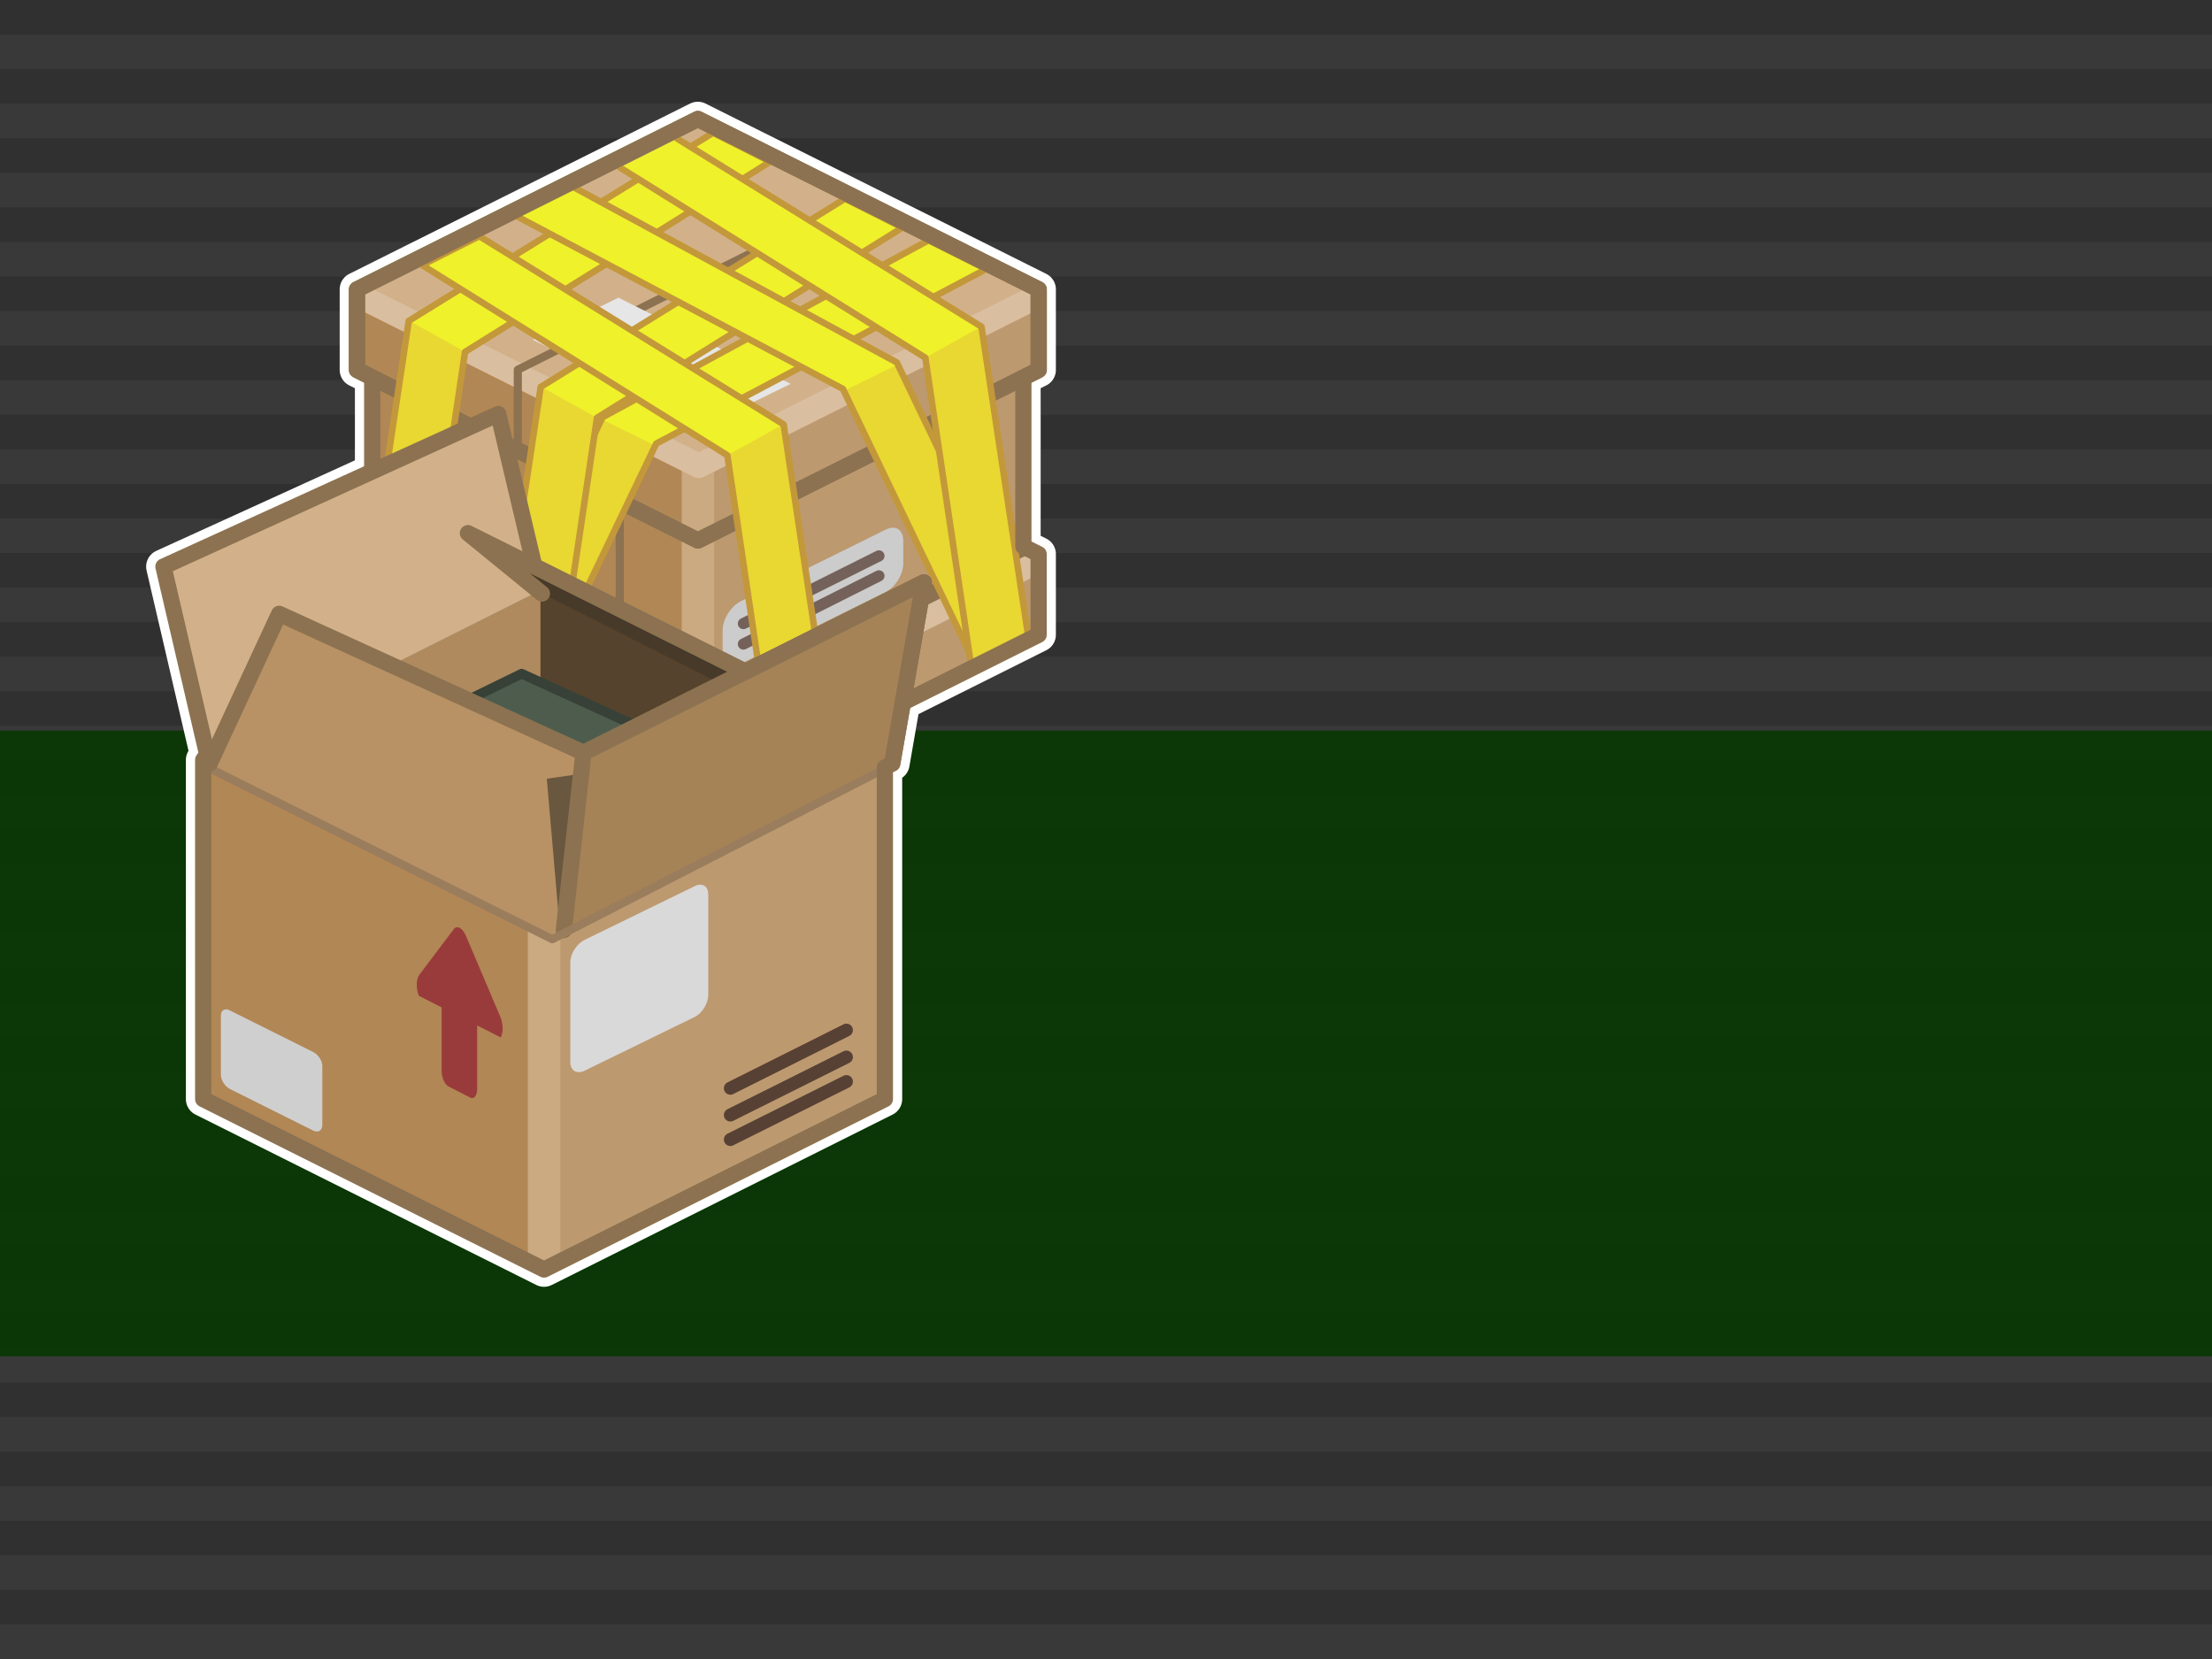
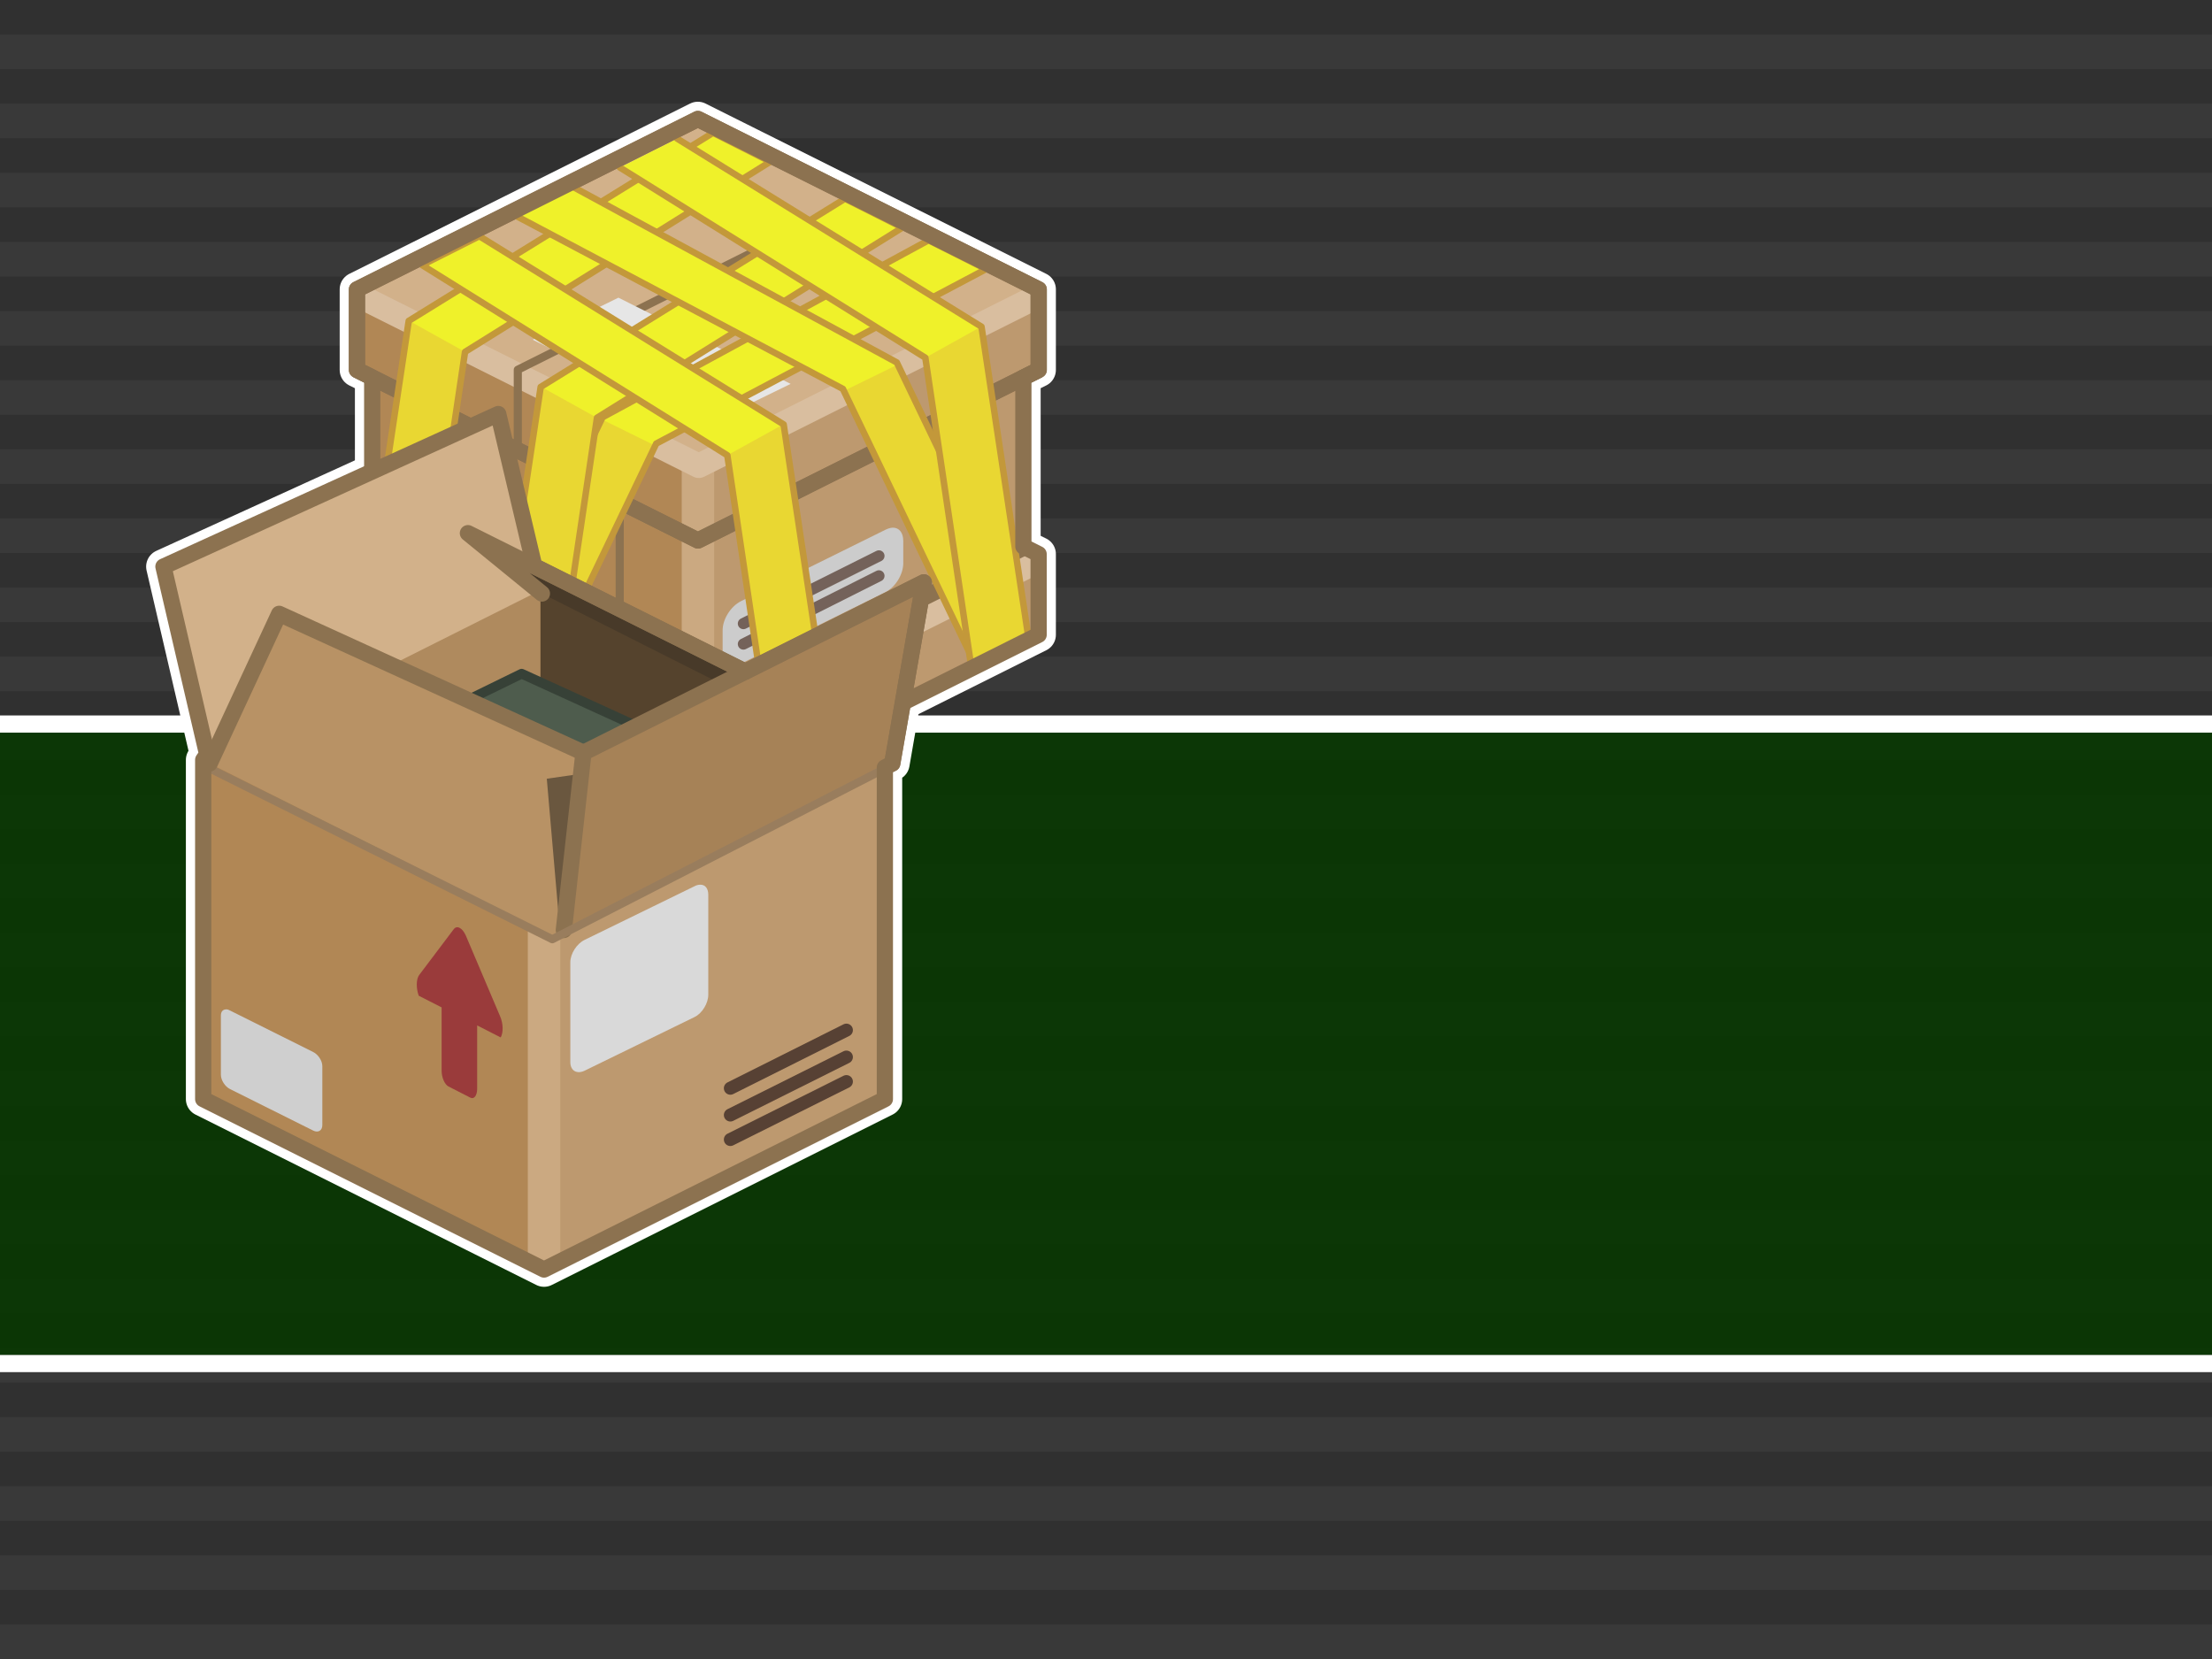
<svg xmlns="http://www.w3.org/2000/svg" version="1.0" width="100%" height="100%" viewBox="0 0 640 480" id="svg2">
  <defs id="defs4" />
  <g style="opacity:0.8" id="splashbg">
    <rect x="0" y="0" width="640" height="480" style="fill:black;fill-opacity:0.95;" />
    <path d="M 0 0 L 0 10 L 640 10 L 640 0 L 0 0 z M 0 20 L 0 30 L 640 30 L 640 20 L 0 20 z M 0 40 L 0 50 L 640 50 L 640 40 L 0 40 z M 0 60 L 0 70 L 640 70 L 640 60 L 0 60 z M 0 80 L 0 90 L 640 90 L 640 80 L 0 80 z M 0 100 L 0 110 L 640 110 L 640 100 L 0 100 z M 0 120 L 0 130 L 640 130 L 640 120 L 0 120 z M 0 140 L 0 150 L 640 150 L 640 140 L 0 140 z M 0 160 L 0 170 L 640 170 L 640 160 L 0 160 z M 0 180 L 0 190 L 640 190 L 640 180 L 0 180 z M 0 200 L 0 210 L 640 210 L 640 200 L 0 200 z M 0 220 L 0 230 L 640 230 L 640 220 L 0 220 z M 0 240 L 0 250 L 640 250 L 640 240 L 0 240 z M 0 260 L 0 270 L 640 270 L 640 260 L 0 260 z M 0 280 L 0 290 L 640 290 L 640 280 L 0 280 z M 0 300 L 0 310 L 640 310 L 640 300 L 0 300 z M 0 320 L 0 330 L 640 330 L 640 320 L 0 320 z M 0 340 L 0 350 L 640 350 L 640 340 L 0 340 z M 0 360 L 0 370 L 640 370 L 640 360 L 0 360 z M 0 380 L 0 390 L 640 390 L 640 380 L 0 380 z M 0 400 L 0 410 L 640 410 L 640 400 L 0 400 z M 0 420 L 0 430 L 640 430 L 640 420 L 0 420 z M 0 440 L 0 450 L 640 450 L 640 440 L 0 440 z M 0 460 L 0 470 L 640 470 L 640 460 L 0 460 z " style="fill:black;" />
  </g>
-   <g transform="translate(-56.24,-52.33)" id="template">
-     <rect width="3" height="3" x="45" y="55" id="r3425" style="fill:#0ccd0a;fill-opacity:1;fill-rule:evenodd;stroke:none;marker:none;visibility:visible;overflow:visible;enable-background:accumulate" />
-   </g>
-   <rect width="712.4" height="181.02" ry="15.38" x="-31.53" y="211.38" id="r2466" style="fill:#073700;fill-opacity:0.9;fill-rule:evenodd;stroke:none;marker:none;visibility:visible;display:inline;overflow:visible;enable-background:accumulate" />
+   <rect width="640" height="5" x="0" y="207" style="fill:#ffffff;" />
+   <rect width="640" height="5" x="0" y="392" style="fill:#ffffff;" />
+   <rect width="640" height="180" x="0" y="212" style="fill:#073700;fill-opacity:0.9;fill-rule:evenodd;stroke:none;marker:none;visibility:visible;display:inline;overflow:visible;enable-background:accumulate" />
  <path d="m 201.906,34.438 -98.625,49.281 0,23.312 4.406,2.188 0,27.188 -60.406,27.531 12.625,54.281 -1.125,1.656 0,98.125 98.625,49.312 98.625,-49.312 0,-95.938 2.156,-1.156 3.062,-17.625 39.25,-19.625 0,-23.344 -4.406,-2.188 0,-48.906 4.406,-2.188 0,-23.312 -98.594,-49.281 z" id="p2406-3" style="color:#000000;fill:none;stroke:#ffffff;stroke-width:10;stroke-linecap:round;stroke-linejoin:round;stroke-miterlimit:4;stroke-opacity:1;stroke-dasharray:none;stroke-dashoffset:0;marker:none;visibility:visible;display:inline;overflow:visible;enable-background:accumulate" />
  <g transform="matrix(4.69594,0,0,4.69594,89.23743,-57.99101)" id="g3865" style="display:inline">
    <g id="g2954">
      <path d="M 24,36.07 2.65,46.82 2.7,51.6 24,62.28 24,36.07 z" id="p2597" style="fill:#b18755;fill-opacity:1;stroke:none" />
      <path d="m 23.96,36.4 0,25.9 21.16,-10.84 0,-4.75 L 23.96,36.4 z" id="p2599" style="fill:#bd996f;fill-opacity:1;stroke:none" />
      <path d="M 3.94,35.15 3.94,46.1 24,56.13 44.05,46.1 l 0,-10.95 -40.11,0 z" id="p2463" style="fill:#b18755;fill-opacity:1;fill-rule:nonzero;stroke:none;marker:none;visibility:visible;display:inline;overflow:visible;enable-background:accumulate" />
      <path d="m 24.05,35.14 -0.12,20.97 0.06,0.03 20.06,-10.03 0,-10.97 -20,0 z" id="p2465" style="fill:#bd996f;fill-opacity:1;fill-rule:nonzero;stroke:none;marker:none;visibility:visible;display:inline;overflow:visible;enable-background:accumulate" />
      <path d="m 23.96,20.09 0,25.9 21.16,-10.85 0,-4.75 -21.16,-10.3 z" id="p2439" style="fill:#bd996f;fill-opacity:1;stroke:none" />
      <path d="M 24,19.75 2.65,30.51 2.7,35.29 24,45.96 24,19.75 z" id="p2437" style="fill:#b18755;fill-opacity:1;stroke:none" />
      <path d="m 24,41.33 0,20.36" id="p2605" style="fill:none;stroke:#cba981;stroke-width:2;stroke-linecap:butt;stroke-linejoin:miter;stroke-miterlimit:4;stroke-opacity:1;stroke-dasharray:none;stroke-dashoffset:0;marker:none;visibility:visible;display:inline;overflow:visible;enable-background:accumulate" />
      <path d="M 44.83,46.97 24.05,57.36 3.21,46.94" id="p2607" style="fill:none;stroke:#d9be9f;stroke-width:1.5;stroke-linecap:butt;stroke-linejoin:round;stroke-miterlimit:4;stroke-opacity:1;stroke-dasharray:none;stroke-dashoffset:0;marker:none;visibility:visible;display:inline;overflow:visible;enable-background:accumulate" />
      <path d="M 24.05,41.18 45.36,30.51 24.05,19.84 2.71,30.56 24.05,41.18 z" id="p2443" style="fill:#d2b18a;fill-opacity:1;stroke:none" />
      <path d="M 44.83,30.65 24.05,41.05 3.21,30.62" id="p2445" style="fill:none;stroke:#d9be9f;stroke-width:1.5;stroke-linecap:butt;stroke-linejoin:round;stroke-miterlimit:4;stroke-opacity:1;stroke-dasharray:none;stroke-dashoffset:0;marker:none;visibility:visible;display:inline;overflow:visible;enable-background:accumulate" />
      <path d="m 24,19.68 -21.01,10.5 0,4.96 L 24,45.65 45,35.14 45,30.18 24,19.68 z" id="p2447" style="fill:none;stroke:#8c7250;stroke-width:1;stroke-linecap:butt;stroke-linejoin:round;stroke-miterlimit:4;stroke-opacity:1;stroke-dasharray:none;stroke-dashoffset:0;marker:none;visibility:visible;display:inline;overflow:visible;enable-background:accumulate" />
      <path d="M 2.99,35.14 24,45.65 45,35.14" id="p2472" style="fill:none;stroke:#8c7250;stroke-width:1;stroke-linecap:butt;stroke-linejoin:round;stroke-miterlimit:4;stroke-opacity:1;stroke-dasharray:none;stroke-dashoffset:0;marker:none;visibility:visible;display:inline;overflow:visible;enable-background:accumulate" />
      <path d="M 3.94,46.1 24,56.13 44.05,46.1" id="p2481" style="fill:none;stroke:#8c7250;stroke-width:1;stroke-linecap:butt;stroke-linejoin:round;stroke-miterlimit:4;stroke-opacity:1;stroke-dasharray:none;stroke-dashoffset:0;marker:none;visibility:visible;display:inline;overflow:visible;enable-background:accumulate" />
      <path d="m 33.9,24.63 -21,10.5 0,4.97 0.93,0.47 0,10.4 -0.93,0.47 0,4.97" id="p2483" style="fill:none;stroke:#8c7250;stroke-width:0.5;stroke-linecap:butt;stroke-linejoin:round;stroke-miterlimit:4;stroke-opacity:1;stroke-dasharray:none;stroke-dashoffset:0;marker:none;visibility:visible;display:inline;overflow:visible;enable-background:accumulate" />
      <path d="m 28.56,21.91 -21,10.5 0,4.97 0.93,0.47 0,10.4 -0.93,0.47 0,4.97" id="p3255" style="fill:none;stroke:#8c7250;stroke-width:0.5;stroke-linecap:butt;stroke-linejoin:round;stroke-miterlimit:4;stroke-opacity:1;stroke-dasharray:none;stroke-dashoffset:0;marker:none;visibility:visible;display:inline;overflow:visible;enable-background:accumulate" />
      <path d="m 39.24,27.44 -21,10.5 0,4.97 0.94,0.47 0,10.41 -0.94,0.47 0,4.97" id="p3257" style="fill:none;stroke:#8c7250;stroke-width:0.5;stroke-linecap:butt;stroke-linejoin:round;stroke-miterlimit:4;stroke-opacity:1;stroke-dasharray:none;stroke-dashoffset:0;marker:none;visibility:visible;display:inline;overflow:visible;enable-background:accumulate" />
      <path d="M 24.45,38.57 29.71,36 19.1,30.69 l -5.28,2.59 10.63,5.29 z" id="p3259" style="fill:#e6e6e6;fill-opacity:1;stroke:none" />
      <path d="m 35.99,44.86 c -0.13,0.01 -0.28,0.05 -0.44,0.13 l -8.9,4.4 c -0.62,0.31 -1.13,1.1 -1.13,1.79 l 0,1.37 c 0,0.68 0.51,0.99 1.13,0.69 l 8.9,-4.41 c 0.62,-0.3 1.1,-1.1 1.1,-1.78 l 0,-1.37 c 0,-0.52 -0.26,-0.83 -0.66,-0.82 z" id="r3261" style="fill:#cccccc;fill-opacity:1;fill-rule:nonzero;stroke:none;marker:none;visibility:visible;display:inline;overflow:visible;enable-background:accumulate" />
      <path d="m 26.8,52.03 8.35,-4.2" id="p3263" style="fill:none;stroke:#74625a;stroke-width:0.69;stroke-linecap:round;stroke-linejoin:miter;stroke-miterlimit:4;stroke-opacity:1;stroke-dasharray:none" />
      <path d="M 26.8,50.77 35.15,46.6" id="p3265" style="fill:none;stroke:#74625a;stroke-width:0.69;stroke-linecap:round;stroke-linejoin:miter;stroke-miterlimit:4;stroke-opacity:1;stroke-dasharray:none" />
      <g id="g2466" style="display:inline">
        <path d="M 24.93,20.53 6.18,32.12 3.25,51.59 6.78,53.34 9.65,34.03 28.46,22.31 24.93,20.53 z" id="r2397" style="fill:#eff12a;fill-opacity:1;fill-rule:nonzero;stroke:none;marker:none;visibility:visible;display:inline;overflow:visible;enable-background:accumulate" />
        <path d="m 6.18,32.12 -2.93,19.47 3.53,1.75 2.87,-19.28 0,-0.03 -3.44,-1.91 -0.03,0 z" id="p3390" style="fill:#e9d732;fill-opacity:1;fill-rule:nonzero;stroke:none;marker:none;visibility:visible;display:inline;overflow:visible;enable-background:accumulate" />
        <path d="M 24.93,20.53 6.18,32.12 3.25,51.59 6.78,53.34 9.65,34.03 28.46,22.31 24.93,20.53 z" id="p3395" style="fill:none;stroke:#c3983a;stroke-width:0.4;stroke-linecap:round;stroke-linejoin:round;stroke-miterlimit:4;stroke-opacity:1;stroke-dasharray:none;stroke-dashoffset:0;marker:none;visibility:visible;display:inline;overflow:visible;enable-background:accumulate" />
      </g>
      <g id="g2450" style="display:inline">
        <path d="M 38.21,27.15 18.12,38.06 10,54.96 13.31,56.62 21.43,39.68 41.75,28.93 38.21,27.15 z" id="r3397" style="fill:#eff12a;fill-opacity:1;fill-rule:nonzero;stroke:none;marker:none;visibility:visible;display:inline;overflow:visible;enable-background:accumulate" />
        <path d="M 18.06,38.18 10,54.96 l 3.31,1.66 8.06,-16.81 -3.31,-1.63 z" id="p3411" style="fill:#e9d732;fill-opacity:1;fill-rule:nonzero;stroke:none;marker:none;visibility:visible;display:inline;overflow:visible;enable-background:accumulate" />
        <path d="M 38.21,27.15 18.12,38.06 10,54.96 13.31,56.62 21.43,39.68 41.75,28.93 38.21,27.15 z" id="p3416" style="fill:none;stroke:#c3983a;stroke-width:0.4;stroke-linecap:round;stroke-linejoin:round;stroke-miterlimit:4;stroke-opacity:1;stroke-dasharray:none;stroke-dashoffset:0;marker:none;visibility:visible;display:inline;overflow:visible;enable-background:accumulate" />
      </g>
      <g id="g2458" style="display:inline">
        <path d="M 33.06,24.59 14.31,36.19 11.38,55.65 14.91,57.4 17.78,38.09 36.6,26.37 33.06,24.59 z" id="p3478" style="fill:#eff12a;fill-opacity:1;fill-rule:nonzero;stroke:none;marker:none;visibility:visible;display:inline;overflow:visible;enable-background:accumulate" />
        <path d="m 14.31,36.19 -2.93,19.46 3.53,1.75 2.87,-19.28 0,-0.03 -3.43,-1.9 -0.04,0 z" id="p3480" style="fill:#e9d732;fill-opacity:1;fill-rule:nonzero;stroke:none;marker:none;visibility:visible;display:inline;overflow:visible;enable-background:accumulate" />
        <path d="M 33.06,24.59 14.31,36.19 11.38,55.65 14.91,57.4 17.78,38.09 36.6,26.37 33.06,24.59 z" id="p3482" style="fill:none;stroke:#c3983a;stroke-width:0.4;stroke-linecap:round;stroke-linejoin:round;stroke-miterlimit:4;stroke-opacity:1;stroke-dasharray:none;stroke-dashoffset:0;marker:none;visibility:visible;display:inline;overflow:visible;enable-background:accumulate" />
      </g>
      <g id="g2442" style="display:inline">
        <path d="M 10.53,26.9 29.28,38.5 32.21,57.96 28.68,59.71 25.81,40.4 7,28.68 10.53,26.9 z" id="p3425" style="fill:#eff12a;fill-opacity:1;fill-rule:nonzero;stroke:none;marker:none;visibility:visible;display:inline;overflow:visible;enable-background:accumulate" />
        <path d="m 29.28,38.5 2.93,19.46 -3.53,1.75 -2.87,-19.28 0,-0.03 3.44,-1.9 0.03,0 z" id="p3427" style="fill:#e9d732;fill-opacity:1;fill-rule:nonzero;stroke:none;marker:none;visibility:visible;display:inline;overflow:visible;enable-background:accumulate" />
        <path d="M 10.53,26.9 29.28,38.5 32.21,57.96 28.68,59.71 25.81,40.4 7,28.68 10.53,26.9 z" id="p3429" style="fill:none;stroke:#c3983a;stroke-width:0.4;stroke-linecap:round;stroke-linejoin:round;stroke-miterlimit:4;stroke-opacity:1;stroke-dasharray:none;stroke-dashoffset:0;marker:none;visibility:visible;display:inline;overflow:visible;enable-background:accumulate" />
      </g>
      <g id="g2434" style="display:inline">
        <path d="m 16.15,23.78 20.1,10.9 8.12,16.91 -3.31,1.66 -8.13,-16.94 -20.31,-10.75 3.53,-1.78 z" id="p3446" style="fill:#eff12a;fill-opacity:1;fill-rule:nonzero;stroke:none;marker:none;visibility:visible;display:inline;overflow:visible;enable-background:accumulate" />
        <path d="M 36.31,34.81 44.37,51.59 41.06,53.25 33,36.43 36.31,34.81 z" id="p3448" style="fill:#e9d732;fill-opacity:1;fill-rule:nonzero;stroke:none;marker:none;visibility:visible;display:inline;overflow:visible;enable-background:accumulate" />
        <path d="m 16.15,23.78 20.1,10.9 8.12,16.91 -3.31,1.66 -8.13,-16.94 -20.31,-10.75 3.53,-1.78 z" id="p3450" style="fill:none;stroke:#c3983a;stroke-width:0.4;stroke-linecap:round;stroke-linejoin:round;stroke-miterlimit:4;stroke-opacity:1;stroke-dasharray:none;stroke-dashoffset:0;marker:none;visibility:visible;display:inline;overflow:visible;enable-background:accumulate" />
      </g>
      <g id="g2426" style="display:inline">
        <path d="M 22.72,20.89 41.47,32.48 44.41,51.95 40.88,53.7 38.01,34.39 19.19,22.67 22.72,20.89 z" id="p3462" style="fill:#eff12a;fill-opacity:1;fill-rule:nonzero;stroke:none;marker:none;visibility:visible;display:inline;overflow:visible;enable-background:accumulate" />
        <path d="m 41.47,32.48 2.94,19.47 -3.53,1.75 -2.87,-19.28 0,-0.03 3.43,-1.91 0.03,0 z" id="p3464" style="fill:#e9d732;fill-opacity:1;fill-rule:nonzero;stroke:none;marker:none;visibility:visible;display:inline;overflow:visible;enable-background:accumulate" />
        <path d="M 22.72,20.89 41.47,32.48 44.41,51.95 40.88,53.7 38.01,34.39 19.19,22.67" id="p3466" style="fill:none;stroke:#c3983a;stroke-width:0.4;stroke-linecap:round;stroke-linejoin:round;stroke-miterlimit:4;stroke-opacity:1;stroke-dasharray:none;stroke-dashoffset:0;marker:none;visibility:visible;display:inline;overflow:visible;enable-background:accumulate" />
      </g>
      <path d="m 23.99,19.68 -21,10.5 0,4.96 0.94,0.47 0,10.41 -0.94,0.47 0,4.97 21,10.5 21,-10.5 0,-4.97 -0.94,-0.47 0,-10.41 0.94,-0.47 0,-4.96 -21,-10.5 z" id="p2613" style="fill:none;stroke:#8c7250;stroke-width:1;stroke-linecap:butt;stroke-linejoin:round;stroke-miterlimit:4;stroke-opacity:1;stroke-dasharray:none;stroke-dashoffset:0;marker:none;visibility:visible;display:inline;overflow:visible;enable-background:accumulate" />
    </g>
  </g>
  <g transform="matrix(4.69594,0,0,4.69594,44.70298,76.35231)" id="g3620" style="display:inline">
    <path d="M 24,19.72 2.65,30.47 2.71,51.59 24,62.27 24,19.72 z" id="p2396" style="fill:#b18755;fill-opacity:1;stroke:none" />
    <path d="m 23.96,19.91 0,42.38 21.43,-10.67 0,-21.23 -21.43,-10.48 z" id="p2398" style="fill:#bd996f;fill-opacity:1;stroke:none" />
    <path d="m 24,41.1 0,20.58" id="p2400" style="fill:none;stroke:#cba981;stroke-width:2;stroke-linecap:butt;stroke-linejoin:miter;stroke-miterlimit:4;stroke-opacity:1;stroke-dasharray:none;stroke-dashoffset:0;marker:none;visibility:visible;display:inline;overflow:visible;enable-background:accumulate" />
    <path d="M 24.05,41.01 45.36,30.34 24.05,19.66 2.71,30.39 24.05,41.01 z" id="p2402" style="fill:#55432d;fill-opacity:1;stroke:none" />
    <path d="M 23.78,19.81 2.71,30.4 l 21.07,10.47 0,-21.06 z" id="p3200" style="fill:#af8a5e;fill-opacity:1;fill-rule:nonzero;stroke:none;marker:none;visibility:visible;display:inline;overflow:visible;enable-background:accumulate" />
    <path d="M 18.8,40.91 C 18.67,40.84 18.53,40.86 18.43,41 l -2.12,2.81 c -0.19,0.25 -0.2,0.81 -0.03,1.28 l 1.41,0.72 0,3.9 c 0,0.42 0.19,0.85 0.42,0.97 l 1.35,0.69 c 0.23,0.12 0.42,-0.13 0.42,-0.55 l 0,-3.9 1.45,0.74 c 0.17,-0.3 0.16,-0.86 -0.04,-1.31 l -2.11,-4.97 c -0.11,-0.24 -0.24,-0.4 -0.38,-0.47 z" id="r3515" style="fill:#9a3b3b;fill-opacity:1;fill-rule:nonzero;stroke:none;marker:none;visibility:visible;display:inline;overflow:visible;enable-background:accumulate" />
    <path d="m 33.62,38.25 c -0.1,0 -0.23,0.03 -0.34,0.09 l -6.78,3.31 c -0.48,0.23 -0.88,0.85 -0.88,1.38 l 0,6.15 c 0,0.53 0.4,0.76 0.88,0.53 l 6.78,-3.31 c 0.47,-0.23 0.84,-0.85 0.84,-1.37 l 0,-6.16 c 0,-0.39 -0.19,-0.63 -0.5,-0.62 z" id="r3523" style="fill:#d9d9d9;fill-opacity:1;fill-rule:nonzero;stroke:none;marker:none;visibility:visible;display:inline;overflow:visible;enable-background:accumulate" />
    <path d="m 4.43,45.93 c -0.2,0 -0.34,0.12 -0.34,0.38 l 0,3.65 c 0,0.34 0.26,0.73 0.56,0.88 l 5.13,2.56 c 0.3,0.15 0.56,0 0.56,-0.34 l 0,-3.63 c 0,-0.34 -0.26,-0.72 -0.56,-0.87 L 4.65,46 C 4.58,45.96 4.5,45.93 4.43,45.93 z" id="r3525" style="fill:#cfcfcf;fill-opacity:1;fill-rule:nonzero;stroke:none;marker:none;visibility:visible;display:inline;overflow:visible;enable-background:accumulate" />
    <path d="m 35.48,53.95 7.15,-3.57" id="p3547" style="fill:none;stroke:#574134;stroke-width:0.8;stroke-linecap:round;stroke-linejoin:miter;stroke-miterlimit:4;stroke-opacity:1;stroke-dasharray:none" />
    <path d="m 35.48,52.44 7.15,-3.57" id="p3549" style="fill:none;stroke:#574134;stroke-width:0.8;stroke-linecap:round;stroke-linejoin:miter;stroke-miterlimit:4;stroke-opacity:1;stroke-dasharray:none" />
    <path d="m 35.48,50.79 7.15,-3.58" id="p3551" style="fill:none;stroke:#574134;stroke-width:0.8;stroke-linecap:round;stroke-linejoin:miter;stroke-miterlimit:4;stroke-opacity:1;stroke-dasharray:none" />
    <path d="m 17.67,27.67 4.95,-2.42 8.94,4.08 -10.1,6.99 -3.79,-8.65 z" id="p3213" style="fill:#4e5c4d;fill-opacity:1;fill-rule:evenodd;stroke:#374137;stroke-width:0.6;stroke-linecap:round;stroke-linejoin:round;stroke-miterlimit:4;stroke-opacity:1;stroke-dasharray:none" />
    <path d="M 21.18,9.25 0.61,18.71 3.33,30.37 23.75,20.12 21.18,9.25 z" id="p3174" style="fill:#d2b18a;fill-opacity:1;fill-rule:nonzero;stroke:none;marker:none;visibility:visible;display:inline;overflow:visible;enable-background:accumulate" />
    <path d="M 7.68,21.56 3.4,30.78 24.87,41.56 25.34,39.84 26.43,30.12 7.68,21.56 z" id="p3179" style="fill:#b89265;fill-opacity:1;fill-rule:nonzero;stroke:none;marker:none;visibility:visible;display:inline;overflow:visible;enable-background:accumulate" />
    <path d="m 24.99,41.2 -0.82,-9.48 4.8,-0.69 -3.98,10.17 z" id="p3211" style="fill:#6a573f;fill-opacity:1;fill-rule:nonzero;stroke:none;marker:none;visibility:visible;display:inline;overflow:visible;enable-background:accumulate" />
    <path d="M 47.4,19.62 26.43,30.12 25.22,41.04 45.45,30.78 47.4,19.62 z" id="p2399" style="fill:#a68257;fill-opacity:1;fill-rule:nonzero;stroke:none;marker:none;visibility:visible;display:inline;overflow:visible;enable-background:accumulate" />
    <path d="m 19.31,16.59 4.56,3.72 11.03,5.56 1.5,-0.75 -17.09,-8.53 z" id="p3185" style="fill:#483a29;fill-opacity:1;fill-rule:nonzero;stroke:none;marker:none;visibility:visible;display:inline;overflow:visible;enable-background:accumulate" />
    <path d="M 45.45,30.78 47.4,19.62 26.43,30.12 25.22,41.04" id="p3205" style="fill:none;stroke:#8c7250;stroke-width:1;stroke-linecap:round;stroke-linejoin:round;stroke-miterlimit:4;stroke-opacity:1;stroke-dasharray:none;stroke-dashoffset:0;marker:none;visibility:visible;display:inline;overflow:visible;enable-background:accumulate" />
    <path d="M 3.43,31.1 24.51,41.61 44.86,31.17" id="p3215" style="fill:none;stroke:#997d5d;stroke-width:0.5;stroke-linecap:round;stroke-linejoin:round;stroke-miterlimit:4;stroke-opacity:1;stroke-dasharray:none;stroke-dashoffset:0;marker:none;visibility:visible;display:inline;overflow:visible;enable-background:accumulate" />
    <path d="m 36.4,25.12 -17.09,-8.53 4.56,3.72" id="p3207" style="fill:none;stroke:#8c7250;stroke-width:1;stroke-linecap:round;stroke-linejoin:round;stroke-miterlimit:4;stroke-opacity:1;stroke-dasharray:none;stroke-dashoffset:0;marker:none;visibility:visible;display:inline;overflow:visible;enable-background:accumulate" />
    <path d="M 26.43,30.12 7.68,21.56 3.4,30.78" id="p3209" style="fill:none;stroke:#8c7250;stroke-width:1;stroke-linecap:round;stroke-linejoin:round;stroke-miterlimit:4;stroke-opacity:1;stroke-dasharray:none;stroke-dashoffset:0;marker:none;visibility:visible;display:inline;overflow:visible;enable-background:accumulate" />
    <path d="M 21.18,9.25 0.55,18.65 3.24,30.21 3,30.56 l 0,20.9 21,10.5 21,-10.5 0,-20.43 0.46,-0.25 1.94,-11.16 -11,5.5 -13,-6.5 -2.22,-9.37 z" id="p2406" style="fill:none;stroke:#8c7250;stroke-width:1;stroke-linecap:butt;stroke-linejoin:round;stroke-miterlimit:4;stroke-opacity:1;stroke-dasharray:none;stroke-dashoffset:0;marker:none;visibility:visible;display:inline;overflow:visible;enable-background:accumulate" />
  </g>
</svg>
